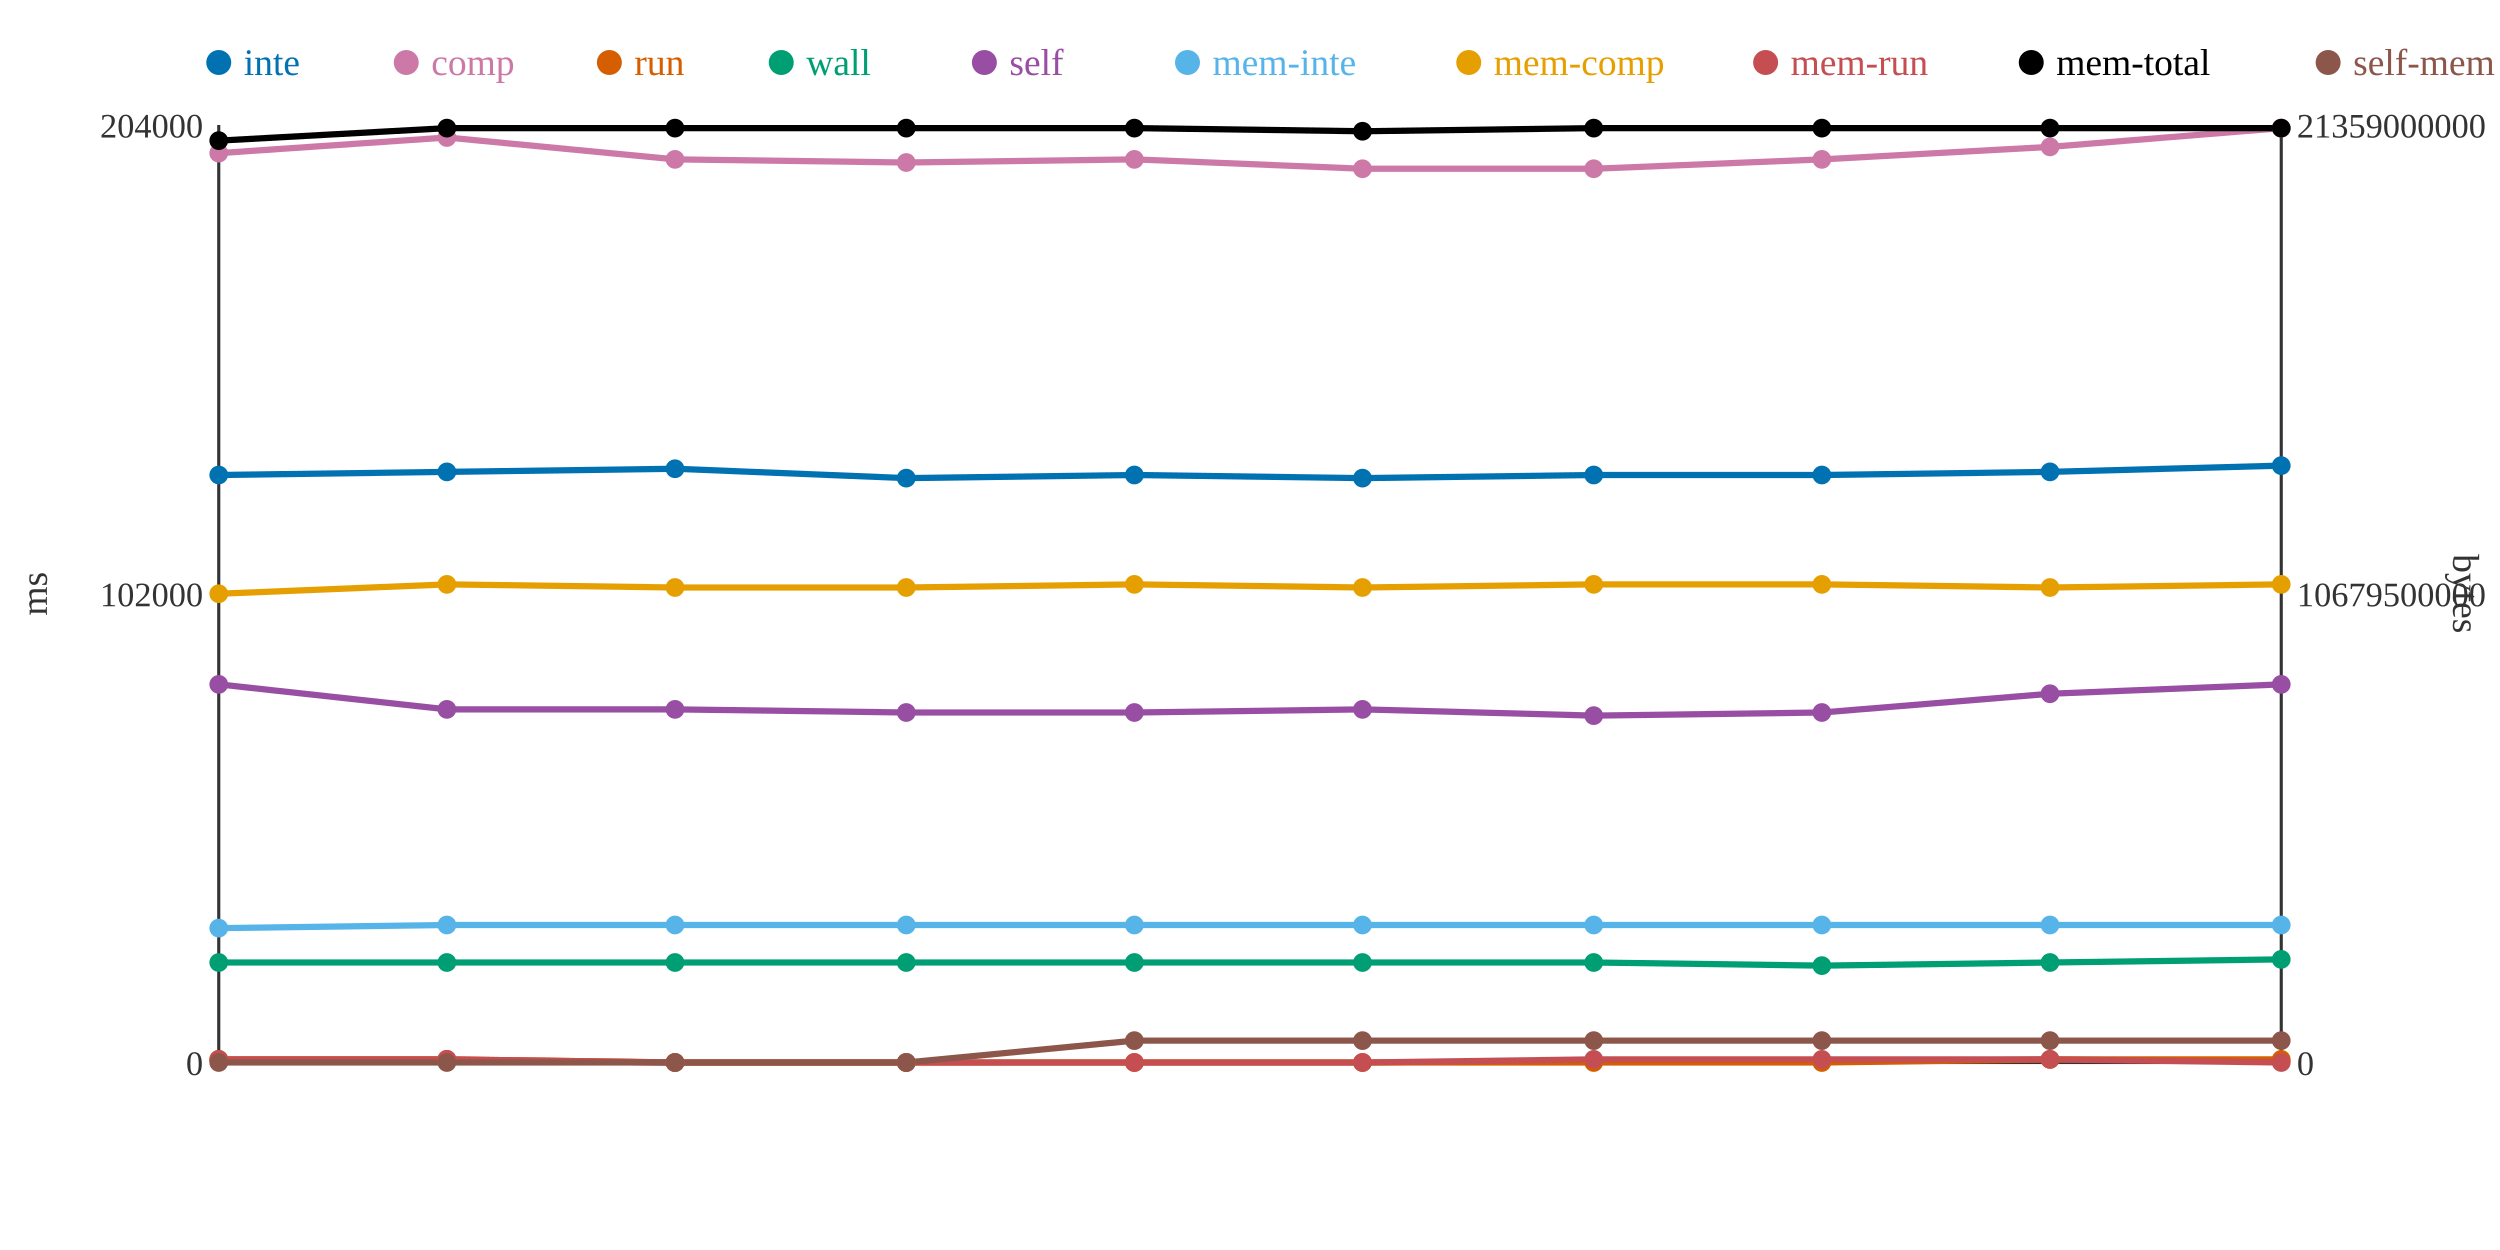
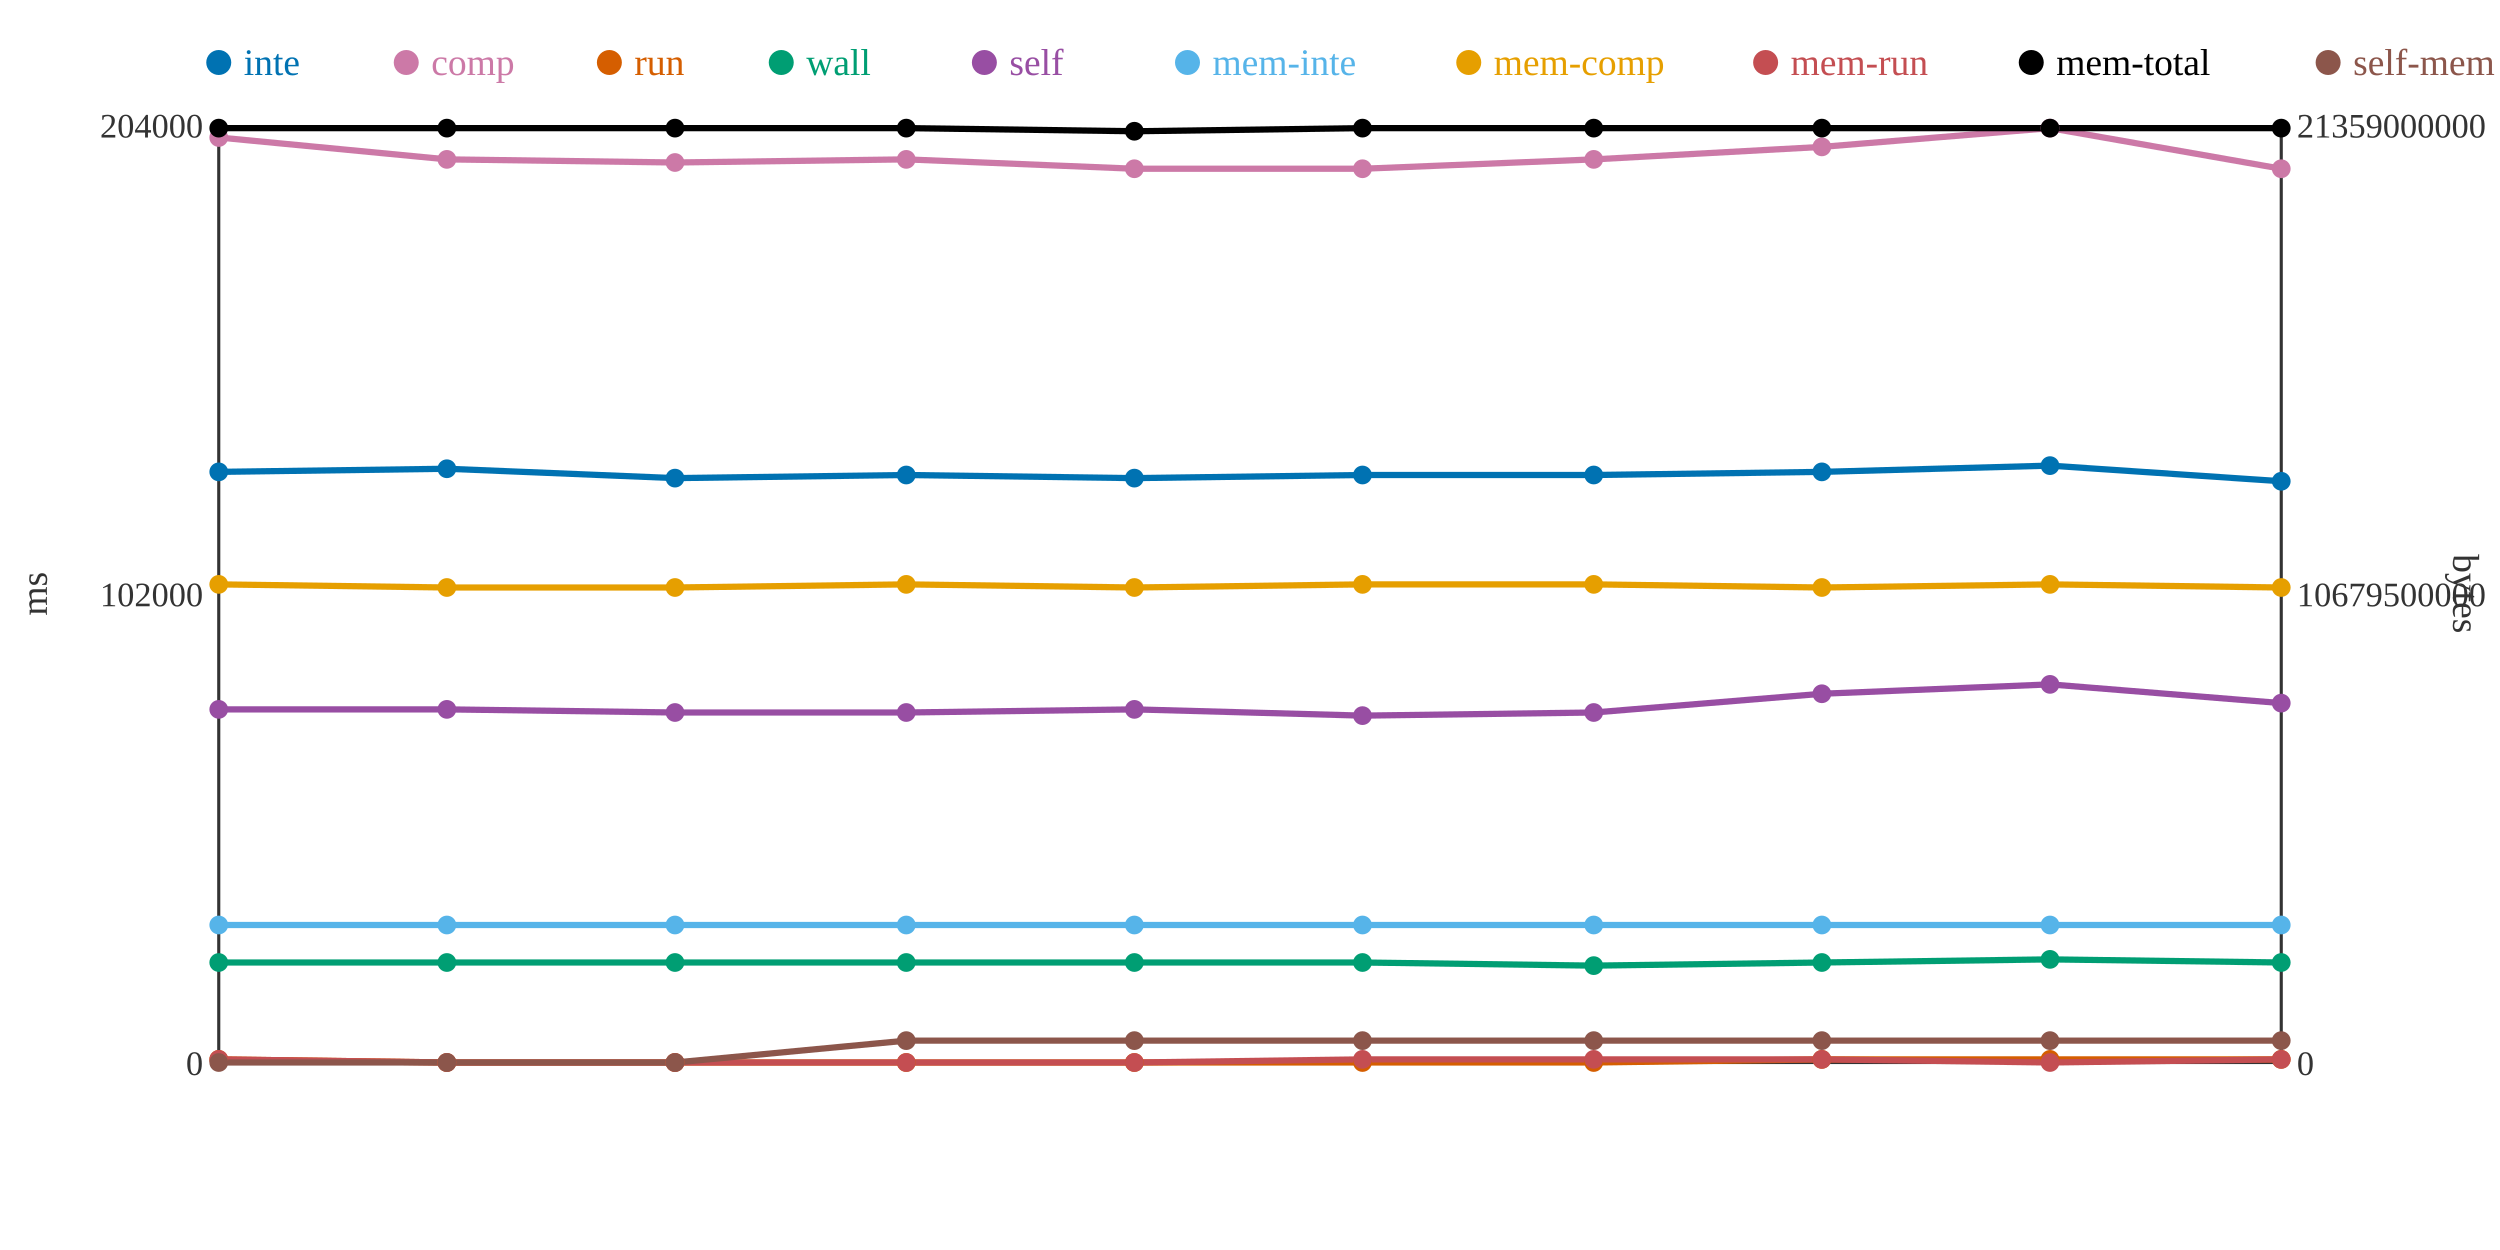
<svg xmlns="http://www.w3.org/2000/svg" width="800" height="400">
  <rect width="800" height="400" fill="white" />
  <line x1="70" y1="40" x2="70" y2="340" stroke="#333" stroke-width="1" />
  <line x1="70" y1="340" x2="730" y2="340" stroke="#333" stroke-width="1" />
  <line x1="730" y1="40" x2="730" y2="340" stroke="#333" stroke-width="1" />
  <text x="65" y="344" text-anchor="end" font-size="11" fill="#333">0</text>
  <text x="65" y="194" text-anchor="end" font-size="11" fill="#333">102000</text>
  <text x="65" y="44" text-anchor="end" font-size="11" fill="#333">204000</text>
  <text x="15" y="190" text-anchor="middle" font-size="12" fill="#333" transform="rotate(-90 15 190)">ms</text>
  <text x="735" y="344" text-anchor="start" font-size="11" fill="#333">0</text>
  <text x="735" y="194" text-anchor="start" font-size="11" fill="#333">10679500000</text>
  <text x="735" y="44" text-anchor="start" font-size="11" fill="#333">21359000000</text>
  <text x="785" y="190" text-anchor="middle" font-size="12" fill="#333" transform="rotate(90 785 190)">bytes</text>
-   <polyline points="70,152 143,151 216,150 290,153 363,152 436,153 510,152 583,152 656,151 730,149" fill="none" stroke="#0072B2" stroke-width="2" />
-   <polyline points="70,49 143,44 216,51 290,52 363,51 436,54 510,54 583,51 656,47 730,41" fill="none" stroke="#CC79A7" stroke-width="2" />
-   <polyline points="70,339 143,339 216,340 290,340 363,340 436,340 510,340 583,340 656,339 730,339" fill="none" stroke="#D55E00" stroke-width="2" />
-   <polyline points="70,308 143,308 216,308 290,308 363,308 436,308 510,308 583,309 656,308 730,307" fill="none" stroke="#009E73" stroke-width="2" />
-   <polyline points="70,219 143,227 216,227 290,228 363,228 436,227 510,229 583,228 656,222 730,219" fill="none" stroke="#984EA3" stroke-width="2" />
-   <polyline points="70,297 143,296 216,296 290,296 363,296 436,296 510,296 583,296 656,296 730,296" fill="none" stroke="#56B4E9" stroke-width="2" />
-   <polyline points="70,190 143,187 216,188 290,188 363,187 436,188 510,187 583,187 656,188 730,187" fill="none" stroke="#E69F00" stroke-width="2" />
-   <polyline points="70,339 143,339 216,340 290,340 363,340 436,340 510,339 583,339 656,339 730,340" fill="none" stroke="#C44E52" stroke-width="2" />
-   <polyline points="70,45 143,41 216,41 290,41 363,41 436,42 510,41 583,41 656,41 730,41" fill="none" stroke="#000000" stroke-width="2" />
-   <polyline points="70,340 143,340 216,340 290,340 363,333 436,333 510,333 583,333 656,333 730,333" fill="none" stroke="#8C564B" stroke-width="2" />
-   <circle cx="70" cy="152" r="3" fill="#0072B2" />
-   <circle cx="70" cy="49" r="3" fill="#CC79A7" />
+   <polyline points="70,151 143,150 216,153 290,152 363,153 436,152 510,152 583,151 656,149 730,154" fill="none" stroke="#0072B2" stroke-width="2" />
+   <polyline points="70,44 143,51 216,52 290,51 363,54 436,54 510,51 583,47 656,41 730,54" fill="none" stroke="#CC79A7" stroke-width="2" />
+   <polyline points="70,339 143,340 216,340 290,340 363,340 436,340 510,340 583,339 656,339 730,339" fill="none" stroke="#D55E00" stroke-width="2" />
+   <polyline points="70,308 143,308 216,308 290,308 363,308 436,308 510,309 583,308 656,307 730,308" fill="none" stroke="#009E73" stroke-width="2" />
+   <polyline points="70,227 143,227 216,228 290,228 363,227 436,229 510,228 583,222 656,219 730,225" fill="none" stroke="#984EA3" stroke-width="2" />
+   <polyline points="70,296 143,296 216,296 290,296 363,296 436,296 510,296 583,296 656,296 730,296" fill="none" stroke="#56B4E9" stroke-width="2" />
+   <polyline points="70,187 143,188 216,188 290,187 363,188 436,187 510,187 583,188 656,187 730,188" fill="none" stroke="#E69F00" stroke-width="2" />
+   <polyline points="70,339 143,340 216,340 290,340 363,340 436,339 510,339 583,339 656,340 730,339" fill="none" stroke="#C44E52" stroke-width="2" />
+   <polyline points="70,41 143,41 216,41 290,41 363,42 436,41 510,41 583,41 656,41 730,41" fill="none" stroke="#000000" stroke-width="2" />
+   <polyline points="70,340 143,340 216,340 290,333 363,333 436,333 510,333 583,333 656,333 730,333" fill="none" stroke="#8C564B" stroke-width="2" />
+   <circle cx="70" cy="151" r="3" fill="#0072B2" />
+   <circle cx="70" cy="44" r="3" fill="#CC79A7" />
  <circle cx="70" cy="339" r="3" fill="#D55E00" />
  <circle cx="70" cy="308" r="3" fill="#009E73" />
-   <circle cx="70" cy="219" r="3" fill="#984EA3" />
-   <circle cx="70" cy="297" r="3" fill="#56B4E9" />
-   <circle cx="70" cy="190" r="3" fill="#E69F00" />
+   <circle cx="70" cy="227" r="3" fill="#984EA3" />
+   <circle cx="70" cy="296" r="3" fill="#56B4E9" />
+   <circle cx="70" cy="187" r="3" fill="#E69F00" />
  <circle cx="70" cy="339" r="3" fill="#C44E52" />
-   <circle cx="70" cy="45" r="3" fill="#000000" />
+   <circle cx="70" cy="41" r="3" fill="#000000" />
  <circle cx="70" cy="340" r="3" fill="#8C564B" />
-   <circle cx="143" cy="151" r="3" fill="#0072B2" />
-   <circle cx="143" cy="44" r="3" fill="#CC79A7" />
-   <circle cx="143" cy="339" r="3" fill="#D55E00" />
+   <circle cx="143" cy="150" r="3" fill="#0072B2" />
+   <circle cx="143" cy="51" r="3" fill="#CC79A7" />
+   <circle cx="143" cy="340" r="3" fill="#D55E00" />
  <circle cx="143" cy="308" r="3" fill="#009E73" />
  <circle cx="143" cy="227" r="3" fill="#984EA3" />
  <circle cx="143" cy="296" r="3" fill="#56B4E9" />
-   <circle cx="143" cy="187" r="3" fill="#E69F00" />
-   <circle cx="143" cy="339" r="3" fill="#C44E52" />
+   <circle cx="143" cy="188" r="3" fill="#E69F00" />
+   <circle cx="143" cy="340" r="3" fill="#C44E52" />
  <circle cx="143" cy="41" r="3" fill="#000000" />
  <circle cx="143" cy="340" r="3" fill="#8C564B" />
-   <circle cx="216" cy="150" r="3" fill="#0072B2" />
-   <circle cx="216" cy="51" r="3" fill="#CC79A7" />
+   <circle cx="216" cy="153" r="3" fill="#0072B2" />
+   <circle cx="216" cy="52" r="3" fill="#CC79A7" />
  <circle cx="216" cy="340" r="3" fill="#D55E00" />
  <circle cx="216" cy="308" r="3" fill="#009E73" />
-   <circle cx="216" cy="227" r="3" fill="#984EA3" />
+   <circle cx="216" cy="228" r="3" fill="#984EA3" />
  <circle cx="216" cy="296" r="3" fill="#56B4E9" />
  <circle cx="216" cy="188" r="3" fill="#E69F00" />
  <circle cx="216" cy="340" r="3" fill="#C44E52" />
  <circle cx="216" cy="41" r="3" fill="#000000" />
  <circle cx="216" cy="340" r="3" fill="#8C564B" />
-   <circle cx="290" cy="153" r="3" fill="#0072B2" />
-   <circle cx="290" cy="52" r="3" fill="#CC79A7" />
+   <circle cx="290" cy="152" r="3" fill="#0072B2" />
+   <circle cx="290" cy="51" r="3" fill="#CC79A7" />
  <circle cx="290" cy="340" r="3" fill="#D55E00" />
  <circle cx="290" cy="308" r="3" fill="#009E73" />
  <circle cx="290" cy="228" r="3" fill="#984EA3" />
  <circle cx="290" cy="296" r="3" fill="#56B4E9" />
-   <circle cx="290" cy="188" r="3" fill="#E69F00" />
+   <circle cx="290" cy="187" r="3" fill="#E69F00" />
  <circle cx="290" cy="340" r="3" fill="#C44E52" />
  <circle cx="290" cy="41" r="3" fill="#000000" />
-   <circle cx="290" cy="340" r="3" fill="#8C564B" />
-   <circle cx="363" cy="152" r="3" fill="#0072B2" />
-   <circle cx="363" cy="51" r="3" fill="#CC79A7" />
+   <circle cx="290" cy="333" r="3" fill="#8C564B" />
+   <circle cx="363" cy="153" r="3" fill="#0072B2" />
+   <circle cx="363" cy="54" r="3" fill="#CC79A7" />
  <circle cx="363" cy="340" r="3" fill="#D55E00" />
  <circle cx="363" cy="308" r="3" fill="#009E73" />
-   <circle cx="363" cy="228" r="3" fill="#984EA3" />
+   <circle cx="363" cy="227" r="3" fill="#984EA3" />
  <circle cx="363" cy="296" r="3" fill="#56B4E9" />
-   <circle cx="363" cy="187" r="3" fill="#E69F00" />
+   <circle cx="363" cy="188" r="3" fill="#E69F00" />
  <circle cx="363" cy="340" r="3" fill="#C44E52" />
-   <circle cx="363" cy="41" r="3" fill="#000000" />
+   <circle cx="363" cy="42" r="3" fill="#000000" />
  <circle cx="363" cy="333" r="3" fill="#8C564B" />
-   <circle cx="436" cy="153" r="3" fill="#0072B2" />
+   <circle cx="436" cy="152" r="3" fill="#0072B2" />
  <circle cx="436" cy="54" r="3" fill="#CC79A7" />
  <circle cx="436" cy="340" r="3" fill="#D55E00" />
  <circle cx="436" cy="308" r="3" fill="#009E73" />
-   <circle cx="436" cy="227" r="3" fill="#984EA3" />
+   <circle cx="436" cy="229" r="3" fill="#984EA3" />
  <circle cx="436" cy="296" r="3" fill="#56B4E9" />
-   <circle cx="436" cy="188" r="3" fill="#E69F00" />
-   <circle cx="436" cy="340" r="3" fill="#C44E52" />
-   <circle cx="436" cy="42" r="3" fill="#000000" />
+   <circle cx="436" cy="187" r="3" fill="#E69F00" />
+   <circle cx="436" cy="339" r="3" fill="#C44E52" />
+   <circle cx="436" cy="41" r="3" fill="#000000" />
  <circle cx="436" cy="333" r="3" fill="#8C564B" />
  <circle cx="510" cy="152" r="3" fill="#0072B2" />
-   <circle cx="510" cy="54" r="3" fill="#CC79A7" />
+   <circle cx="510" cy="51" r="3" fill="#CC79A7" />
  <circle cx="510" cy="340" r="3" fill="#D55E00" />
-   <circle cx="510" cy="308" r="3" fill="#009E73" />
-   <circle cx="510" cy="229" r="3" fill="#984EA3" />
+   <circle cx="510" cy="309" r="3" fill="#009E73" />
+   <circle cx="510" cy="228" r="3" fill="#984EA3" />
  <circle cx="510" cy="296" r="3" fill="#56B4E9" />
  <circle cx="510" cy="187" r="3" fill="#E69F00" />
  <circle cx="510" cy="339" r="3" fill="#C44E52" />
  <circle cx="510" cy="41" r="3" fill="#000000" />
  <circle cx="510" cy="333" r="3" fill="#8C564B" />
-   <circle cx="583" cy="152" r="3" fill="#0072B2" />
-   <circle cx="583" cy="51" r="3" fill="#CC79A7" />
-   <circle cx="583" cy="340" r="3" fill="#D55E00" />
-   <circle cx="583" cy="309" r="3" fill="#009E73" />
-   <circle cx="583" cy="228" r="3" fill="#984EA3" />
+   <circle cx="583" cy="151" r="3" fill="#0072B2" />
+   <circle cx="583" cy="47" r="3" fill="#CC79A7" />
+   <circle cx="583" cy="339" r="3" fill="#D55E00" />
+   <circle cx="583" cy="308" r="3" fill="#009E73" />
+   <circle cx="583" cy="222" r="3" fill="#984EA3" />
  <circle cx="583" cy="296" r="3" fill="#56B4E9" />
-   <circle cx="583" cy="187" r="3" fill="#E69F00" />
+   <circle cx="583" cy="188" r="3" fill="#E69F00" />
  <circle cx="583" cy="339" r="3" fill="#C44E52" />
  <circle cx="583" cy="41" r="3" fill="#000000" />
  <circle cx="583" cy="333" r="3" fill="#8C564B" />
-   <circle cx="656" cy="151" r="3" fill="#0072B2" />
-   <circle cx="656" cy="47" r="3" fill="#CC79A7" />
+   <circle cx="656" cy="149" r="3" fill="#0072B2" />
+   <circle cx="656" cy="41" r="3" fill="#CC79A7" />
  <circle cx="656" cy="339" r="3" fill="#D55E00" />
-   <circle cx="656" cy="308" r="3" fill="#009E73" />
-   <circle cx="656" cy="222" r="3" fill="#984EA3" />
+   <circle cx="656" cy="307" r="3" fill="#009E73" />
+   <circle cx="656" cy="219" r="3" fill="#984EA3" />
  <circle cx="656" cy="296" r="3" fill="#56B4E9" />
-   <circle cx="656" cy="188" r="3" fill="#E69F00" />
-   <circle cx="656" cy="339" r="3" fill="#C44E52" />
+   <circle cx="656" cy="187" r="3" fill="#E69F00" />
+   <circle cx="656" cy="340" r="3" fill="#C44E52" />
  <circle cx="656" cy="41" r="3" fill="#000000" />
  <circle cx="656" cy="333" r="3" fill="#8C564B" />
-   <circle cx="730" cy="149" r="3" fill="#0072B2" />
-   <circle cx="730" cy="41" r="3" fill="#CC79A7" />
+   <circle cx="730" cy="154" r="3" fill="#0072B2" />
+   <circle cx="730" cy="54" r="3" fill="#CC79A7" />
  <circle cx="730" cy="339" r="3" fill="#D55E00" />
-   <circle cx="730" cy="307" r="3" fill="#009E73" />
-   <circle cx="730" cy="219" r="3" fill="#984EA3" />
+   <circle cx="730" cy="308" r="3" fill="#009E73" />
+   <circle cx="730" cy="225" r="3" fill="#984EA3" />
  <circle cx="730" cy="296" r="3" fill="#56B4E9" />
-   <circle cx="730" cy="187" r="3" fill="#E69F00" />
-   <circle cx="730" cy="340" r="3" fill="#C44E52" />
+   <circle cx="730" cy="188" r="3" fill="#E69F00" />
+   <circle cx="730" cy="339" r="3" fill="#C44E52" />
  <circle cx="730" cy="41" r="3" fill="#000000" />
  <circle cx="730" cy="333" r="3" fill="#8C564B" />
  <circle cx="70" cy="20" r="4" fill="#0072B2" />
  <text x="78" y="24" text-anchor="start" font-size="12" fill="#0072B2">inte</text>
  <circle cx="130" cy="20" r="4" fill="#CC79A7" />
  <text x="138" y="24" text-anchor="start" font-size="12" fill="#CC79A7">comp</text>
  <circle cx="195" cy="20" r="4" fill="#D55E00" />
  <text x="203" y="24" text-anchor="start" font-size="12" fill="#D55E00">run</text>
  <circle cx="250" cy="20" r="4" fill="#009E73" />
  <text x="258" y="24" text-anchor="start" font-size="12" fill="#009E73">wall</text>
  <circle cx="315" cy="20" r="4" fill="#984EA3" />
  <text x="323" y="24" text-anchor="start" font-size="12" fill="#984EA3">self</text>
  <circle cx="380" cy="20" r="4" fill="#56B4E9" />
  <text x="388" y="24" text-anchor="start" font-size="12" fill="#56B4E9">mem-inte</text>
  <circle cx="470" cy="20" r="4" fill="#E69F00" />
  <text x="478" y="24" text-anchor="start" font-size="12" fill="#E69F00">mem-comp</text>
  <circle cx="565" cy="20" r="4" fill="#C44E52" />
  <text x="573" y="24" text-anchor="start" font-size="12" fill="#C44E52">mem-run</text>
  <circle cx="650" cy="20" r="4" fill="#000000" />
  <text x="658" y="24" text-anchor="start" font-size="12" fill="#000000">mem-total</text>
  <circle cx="745" cy="20" r="4" fill="#8C564B" />
  <text x="753" y="24" text-anchor="start" font-size="12" fill="#8C564B">self-mem</text>
</svg>
